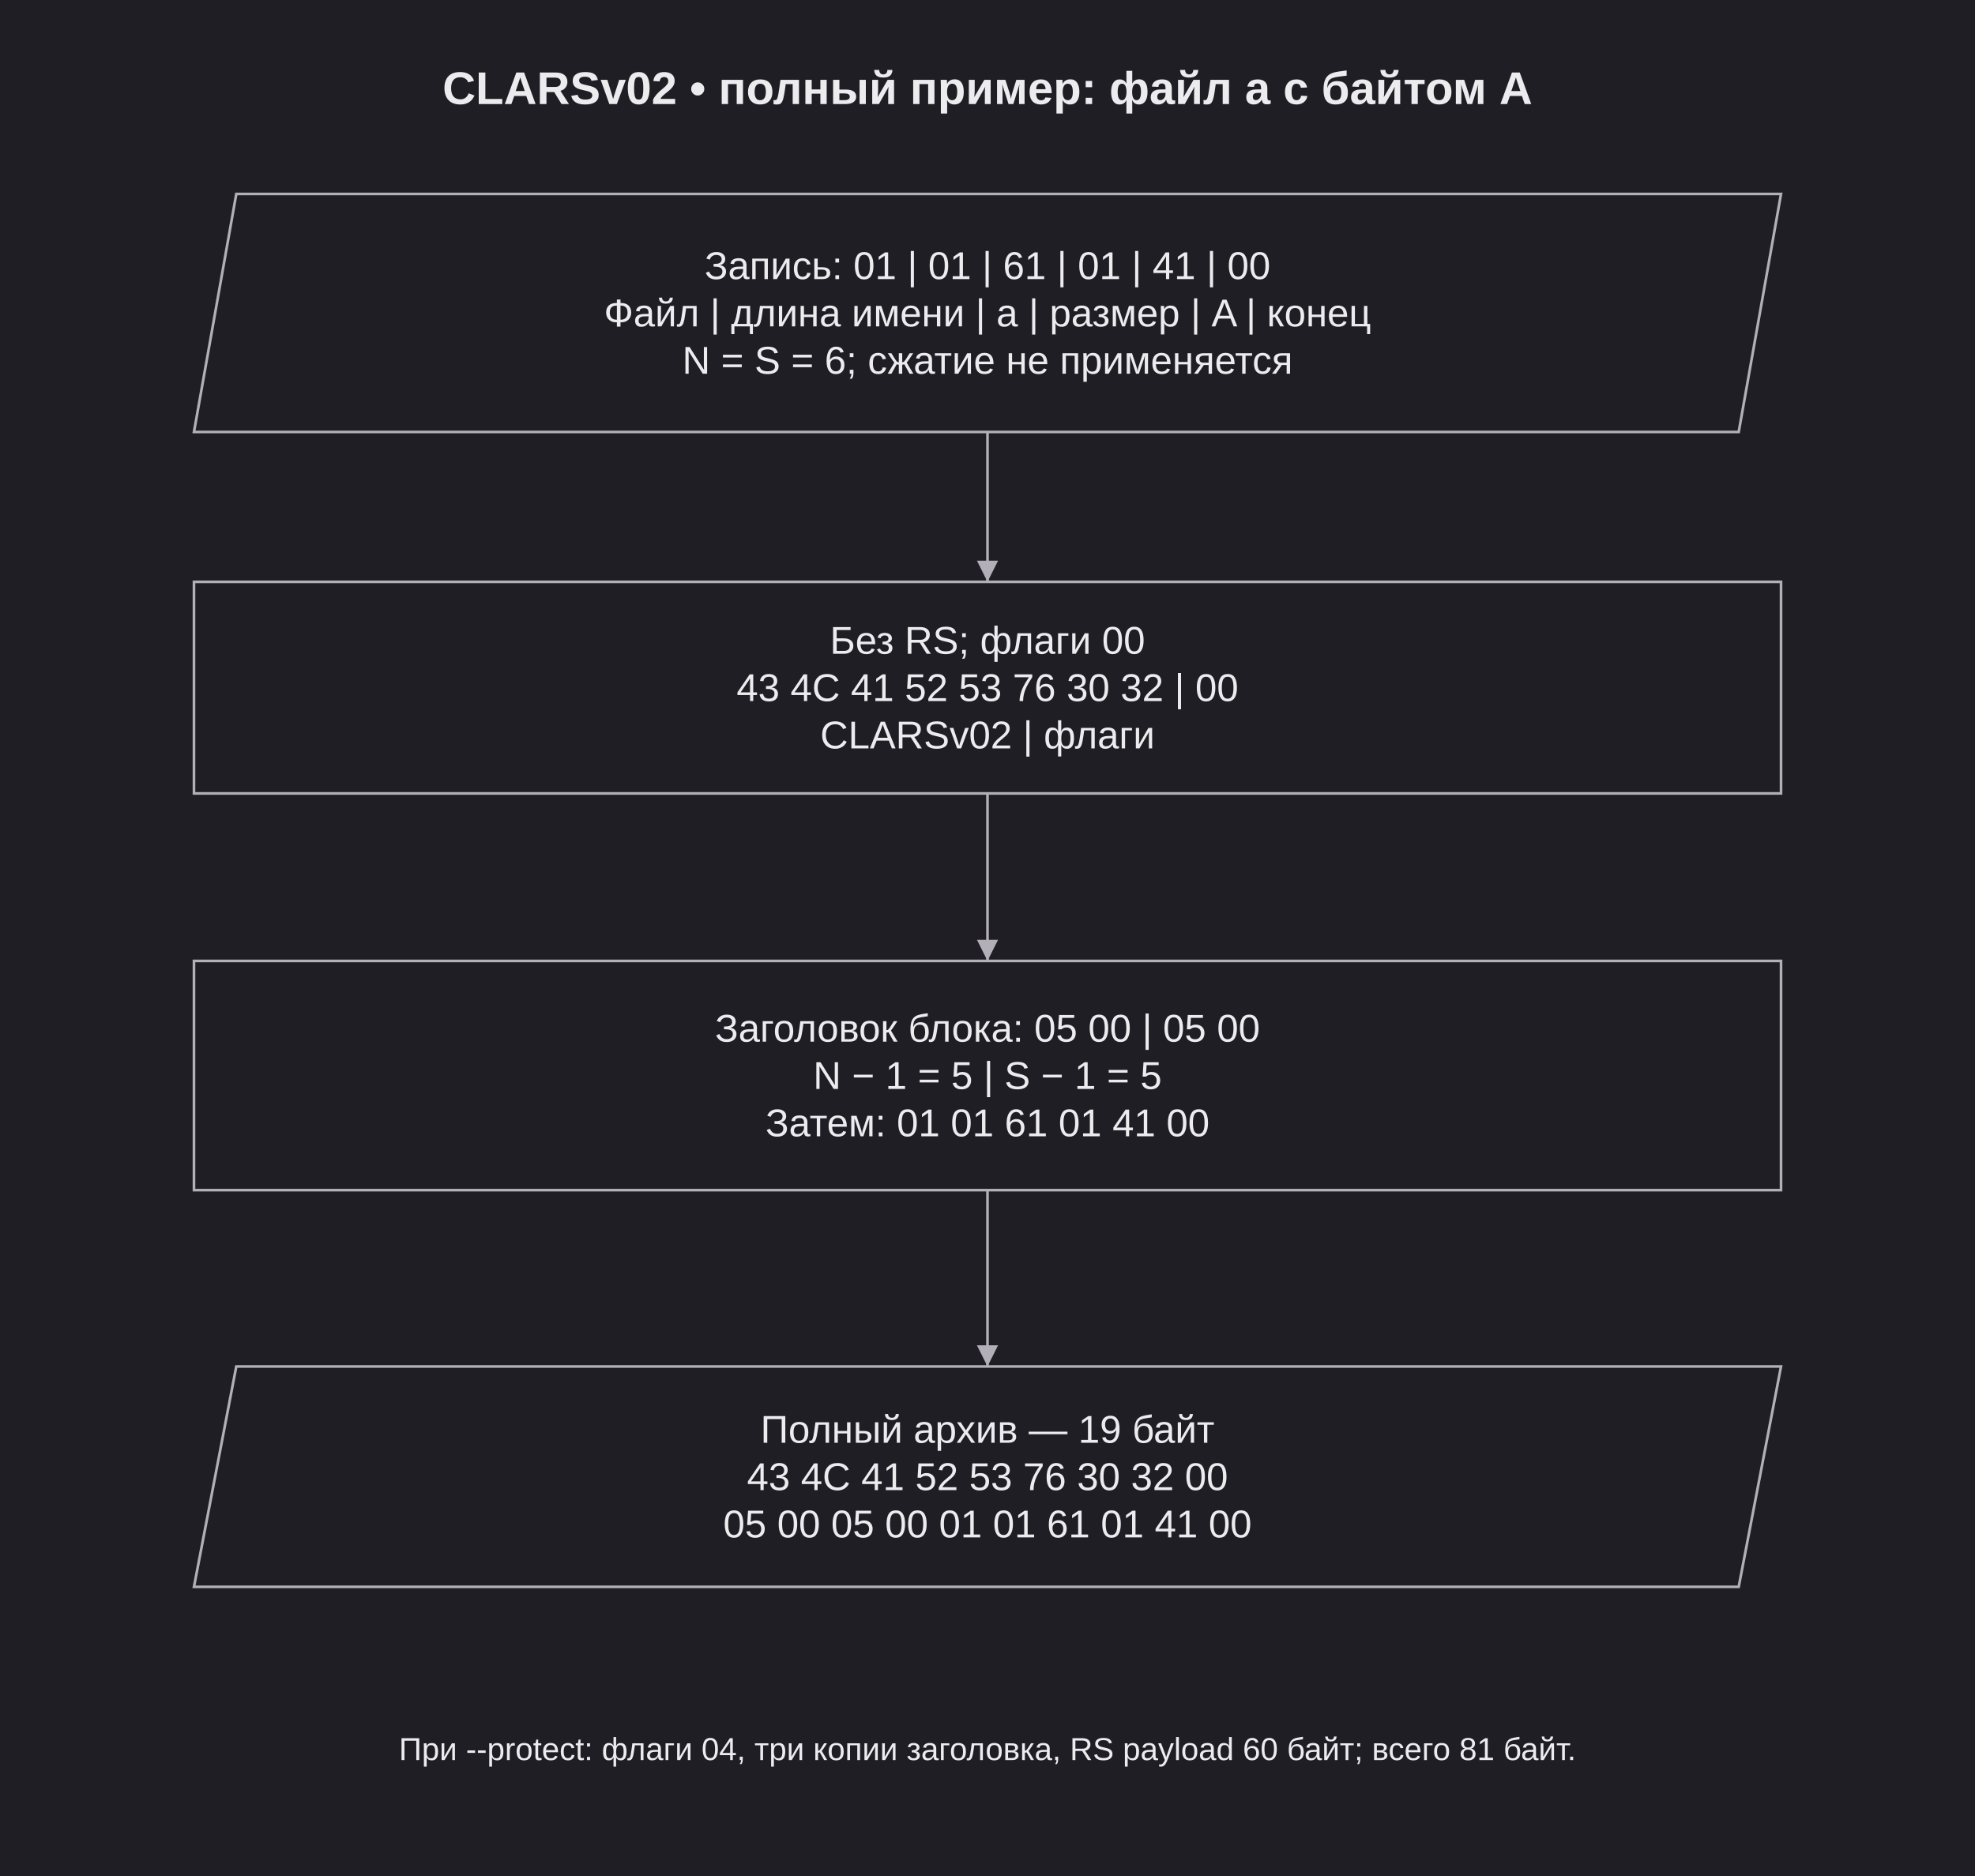
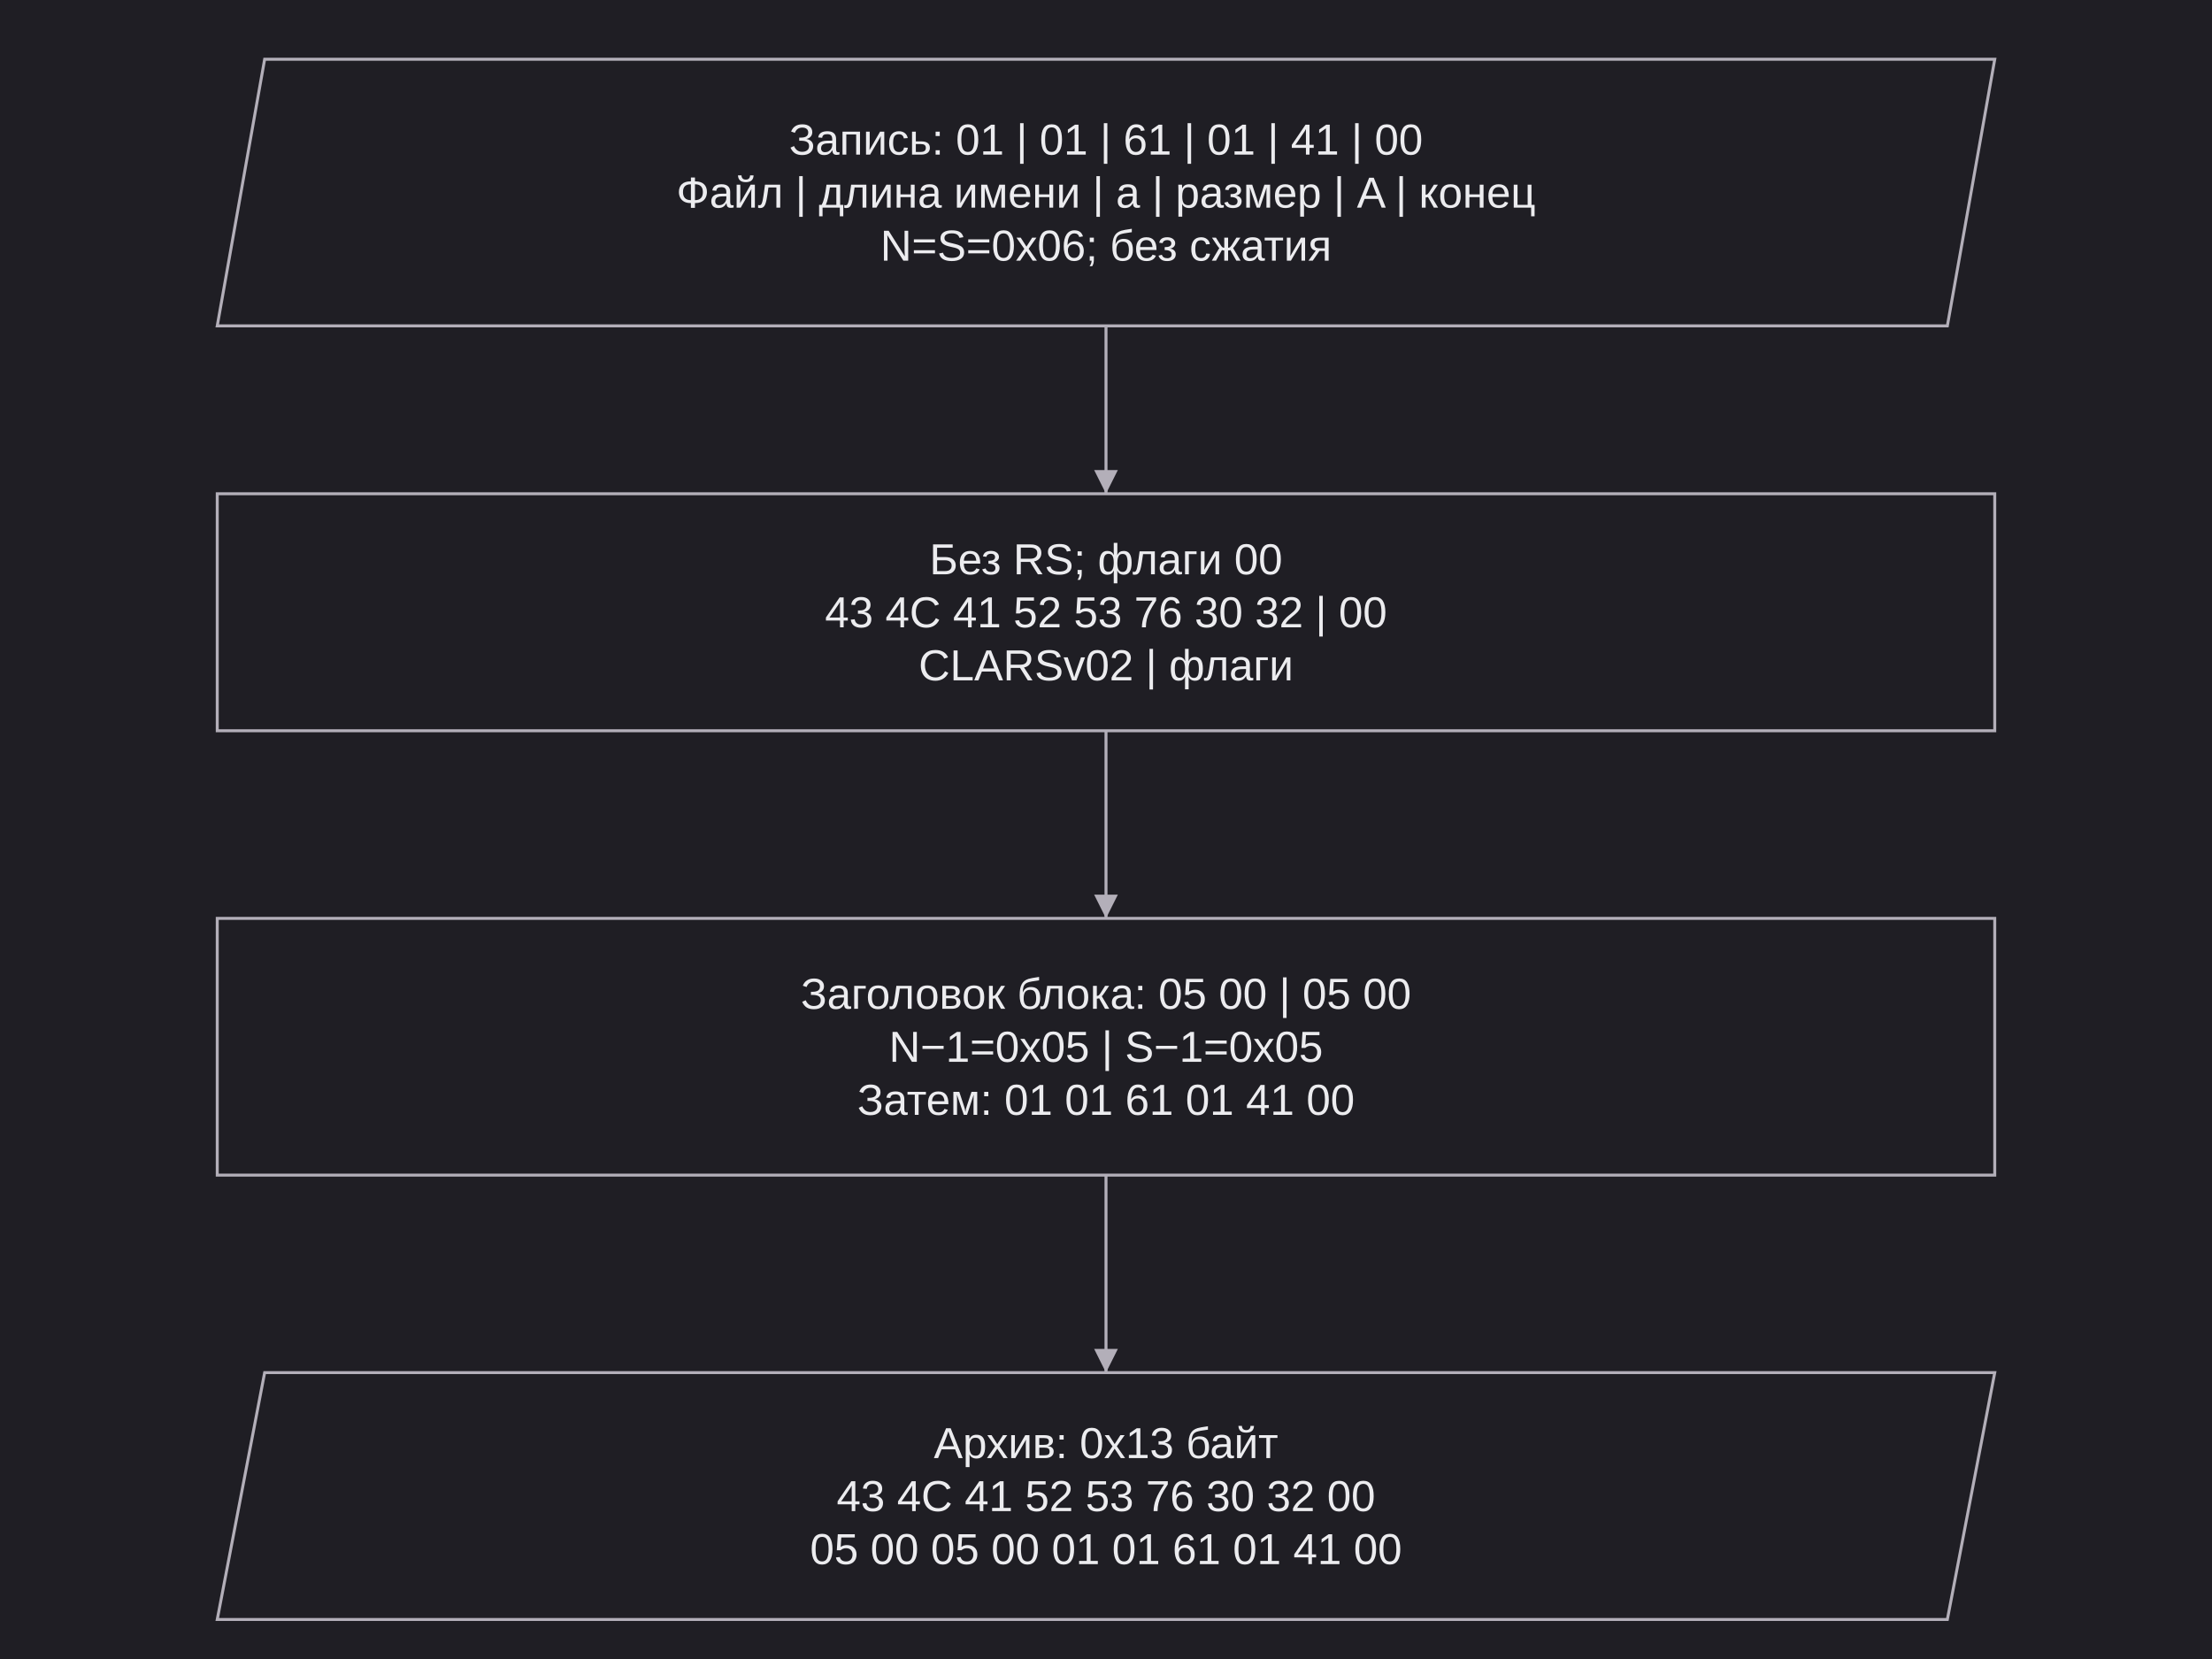
- <svg xmlns="http://www.w3.org/2000/svg" width="1120" height="1064" viewBox="0 0 1120 1064" role="img">
+ <svg xmlns="http://www.w3.org/2000/svg" width="1120" height="840" viewBox="0 80 1120 840" role="img">
  <defs>
    <marker id="arrow" viewBox="0 0 10 10" refX="10" refY="5" markerWidth="8" markerHeight="8" orient="auto-start-reverse">
      <path d="M 0 0 L 10 5 L 0 10 Z" fill="#b3afb9" />
    </marker>
  </defs>
-   <rect width="100%" height="100%" fill="#1f1e24" />
+   <rect width="100%" height="840.0" fill="#1f1e24" y="80" />
  <path d="M560 245 L560 330" fill="none" stroke="#b3afb9" stroke-width="1.5" marker-end="url(#arrow)" />
  <path d="M560 450 L560 545" fill="none" stroke="#b3afb9" stroke-width="1.5" marker-end="url(#arrow)" />
  <path d="M560 675 L560 775" fill="none" stroke="#b3afb9" stroke-width="1.5" marker-end="url(#arrow)" />
-   <text x="560" y="50" text-anchor="middle" dominant-baseline="central" font-family="Arial, sans-serif" font-size="26" fill="#ececef" font-weight="700">CLARSv02 • полный пример: файл a с байтом A</text>
  <path d="M 134 110 H 1010 L 986 245 H 110 Z" fill="#1f1e24" stroke="#b3afb9" stroke-width="1.5" />
  <text x="560" y="150.66" text-anchor="middle" dominant-baseline="central" font-family="Arial, sans-serif" font-size="22" fill="#ececef">Запись: 01 | 01 | 61 | 01 | 41 | 00</text>
  <text x="560" y="177.5" text-anchor="middle" dominant-baseline="central" font-family="Arial, sans-serif" font-size="22" fill="#ececef">Файл | длина имени | a | размер | A | конец</text>
-   <text x="560" y="204.34" text-anchor="middle" dominant-baseline="central" font-family="Arial, sans-serif" font-size="22" fill="#ececef">N = S = 6; сжатие не применяется</text>
+   <text x="560" y="204.34" text-anchor="middle" dominant-baseline="central" font-family="Arial, sans-serif" font-size="22" fill="#ececef">N=S=0x06; без сжатия</text>
  <rect x="110" y="330" width="900" height="120" fill="#1f1e24" stroke="#b3afb9" stroke-width="1.5" />
  <text x="560" y="363.16" text-anchor="middle" dominant-baseline="central" font-family="Arial, sans-serif" font-size="22" fill="#ececef">Без RS; флаги 00</text>
  <text x="560" y="390" text-anchor="middle" dominant-baseline="central" font-family="Arial, sans-serif" font-size="22" fill="#ececef">43 4C 41 52 53 76 30 32 | 00</text>
  <text x="560" y="416.84" text-anchor="middle" dominant-baseline="central" font-family="Arial, sans-serif" font-size="22" fill="#ececef">CLARSv02 | флаги</text>
  <rect x="110" y="545" width="900" height="130" fill="#1f1e24" stroke="#b3afb9" stroke-width="1.5" />
  <text x="560" y="583.16" text-anchor="middle" dominant-baseline="central" font-family="Arial, sans-serif" font-size="22" fill="#ececef">Заголовок блока: 05 00 | 05 00</text>
-   <text x="560" y="610" text-anchor="middle" dominant-baseline="central" font-family="Arial, sans-serif" font-size="22" fill="#ececef">N − 1 = 5 | S − 1 = 5</text>
+   <text x="560" y="610" text-anchor="middle" dominant-baseline="central" font-family="Arial, sans-serif" font-size="22" fill="#ececef">N−1=0x05 | S−1=0x05</text>
  <text x="560" y="636.84" text-anchor="middle" dominant-baseline="central" font-family="Arial, sans-serif" font-size="22" fill="#ececef">Затем: 01 01 61 01 41 00</text>
  <path d="M 134 775 H 1010 L 986 900 H 110 Z" fill="#1f1e24" stroke="#b3afb9" stroke-width="1.5" />
-   <text x="560" y="810.66" text-anchor="middle" dominant-baseline="central" font-family="Arial, sans-serif" font-size="22" fill="#ececef">Полный архив — 19 байт</text>
+   <text x="560" y="810.66" text-anchor="middle" dominant-baseline="central" font-family="Arial, sans-serif" font-size="22" fill="#ececef">Архив: 0x13 байт</text>
  <text x="560" y="837.5" text-anchor="middle" dominant-baseline="central" font-family="Arial, sans-serif" font-size="22" fill="#ececef">43 4C 41 52 53 76 30 32 00</text>
  <text x="560" y="864.34" text-anchor="middle" dominant-baseline="central" font-family="Arial, sans-serif" font-size="22" fill="#ececef">05 00 05 00 01 01 61 01 41 00</text>
-   <text x="560" y="992" text-anchor="middle" dominant-baseline="central" font-family="Arial, sans-serif" font-size="18" fill="#ececef">При --protect: флаги 04, три копии заголовка, RS payload 60 байт; всего 81 байт.</text>
</svg>
